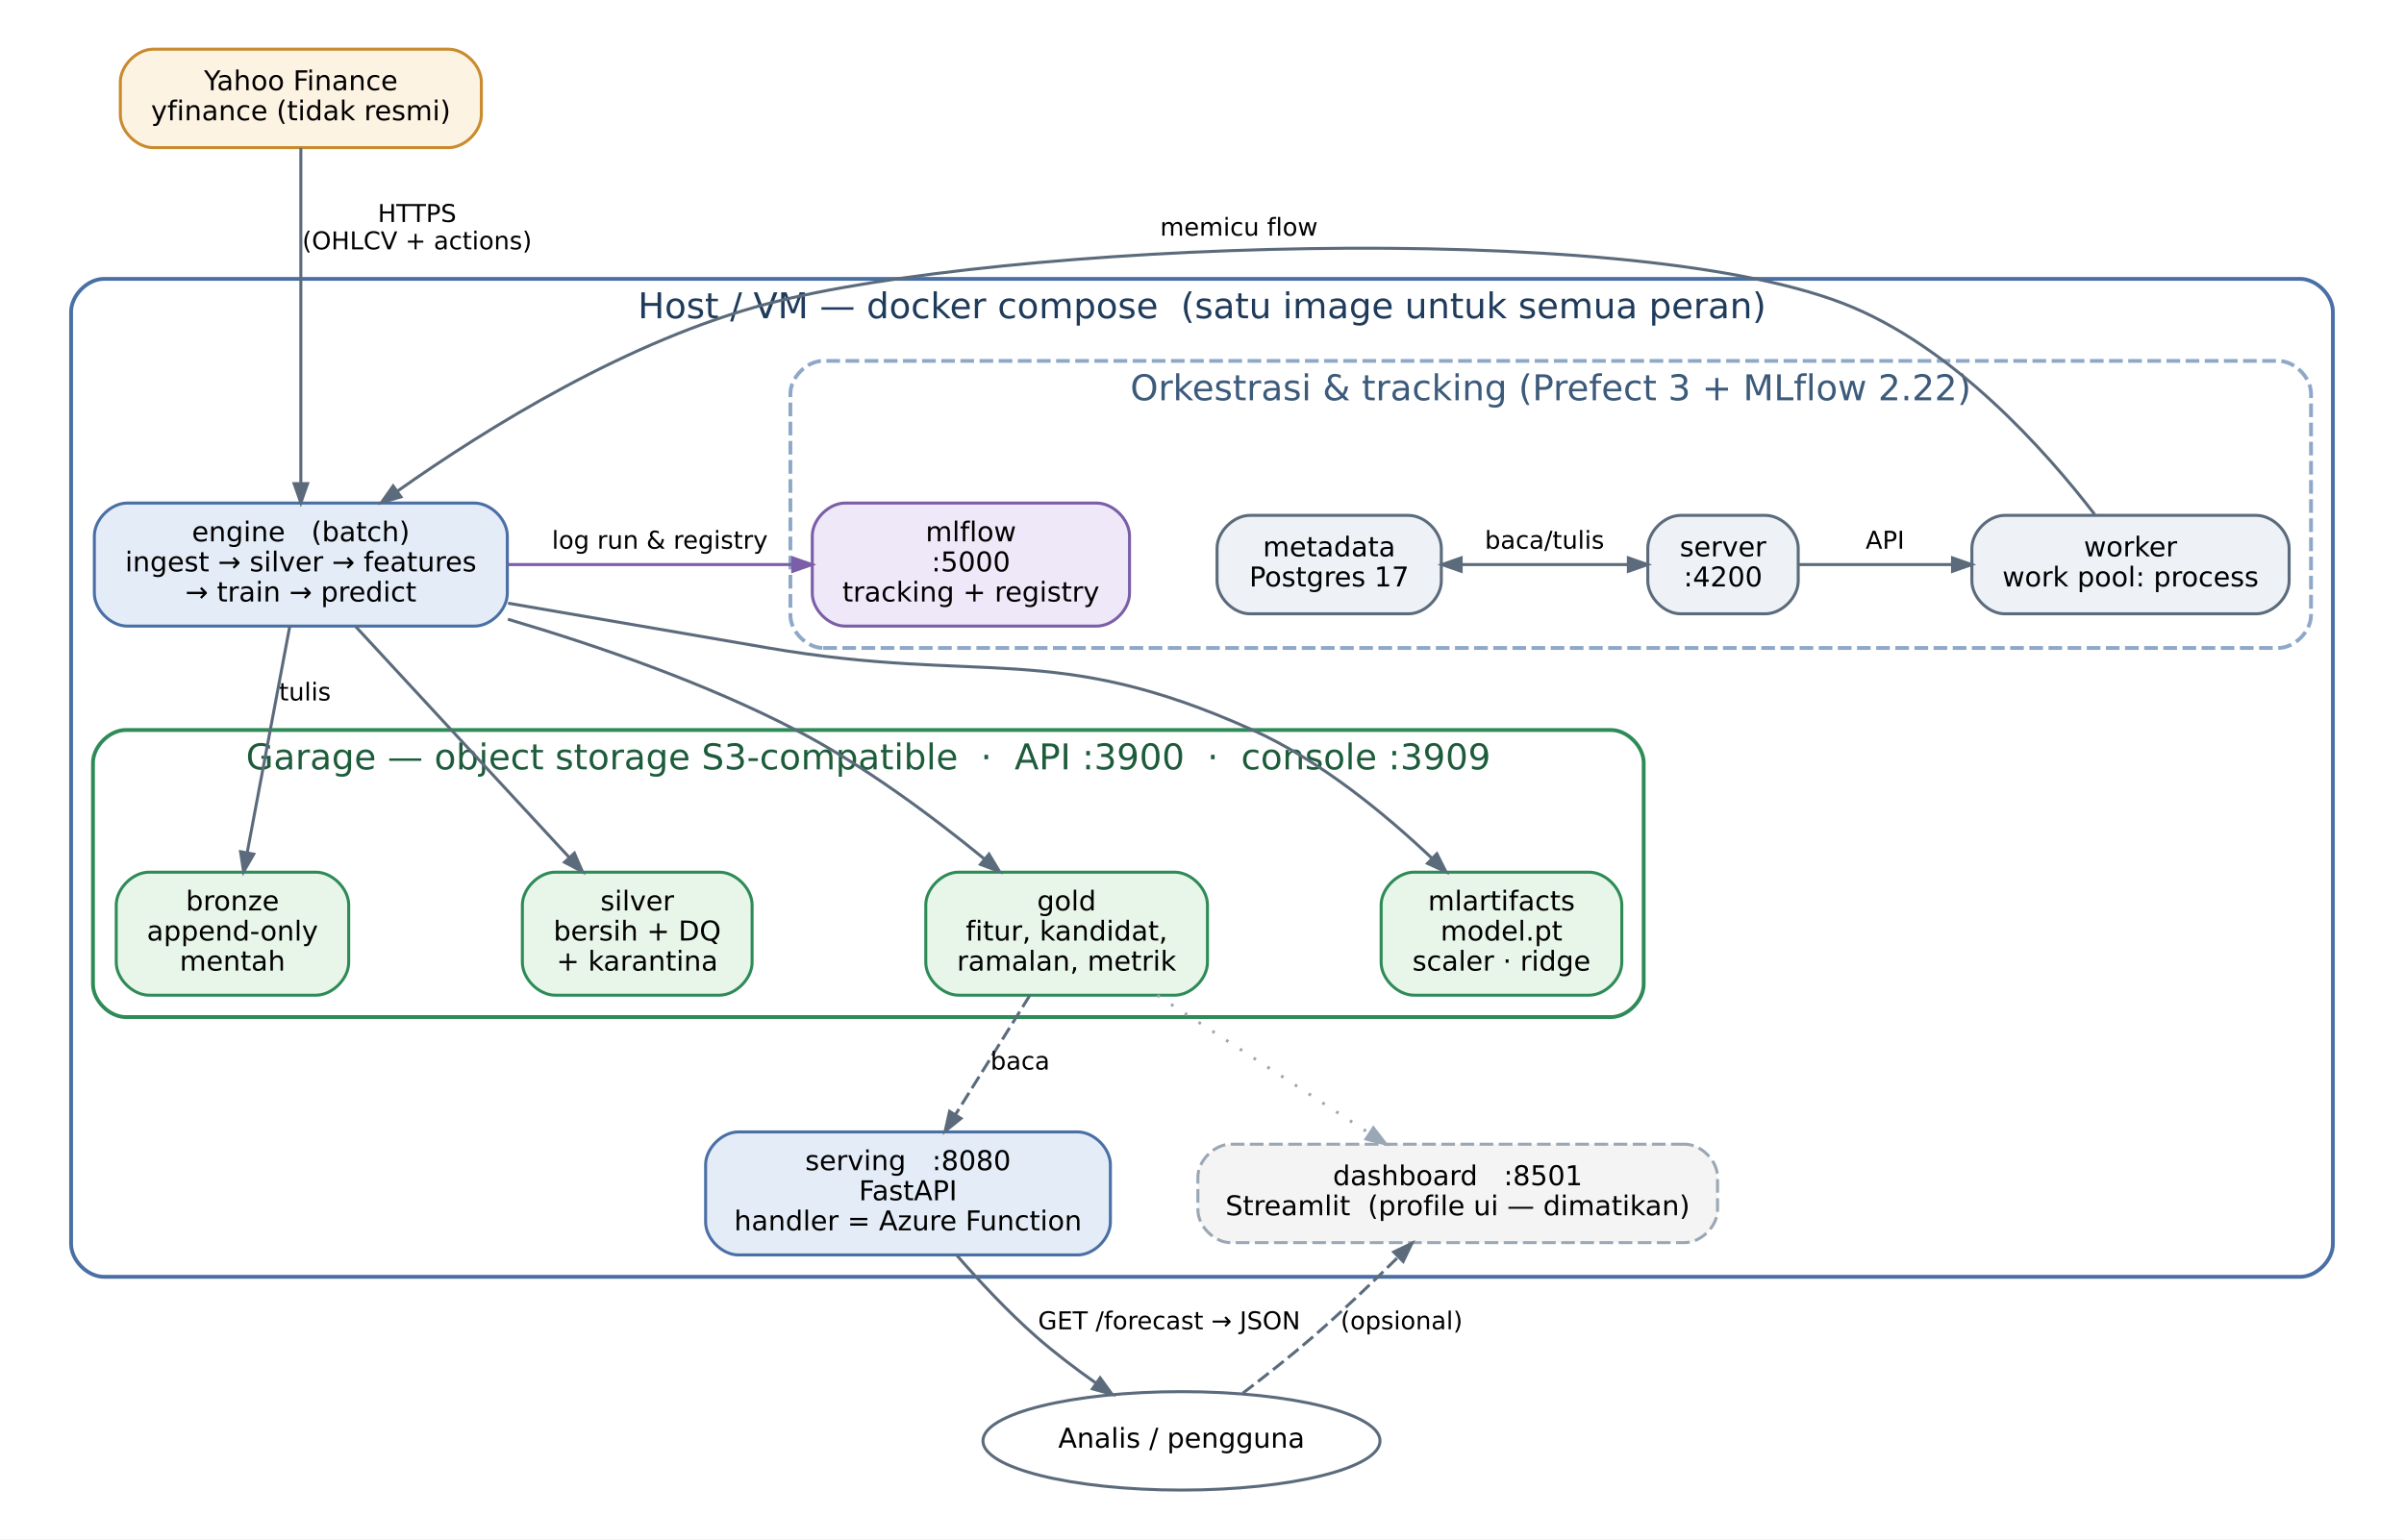
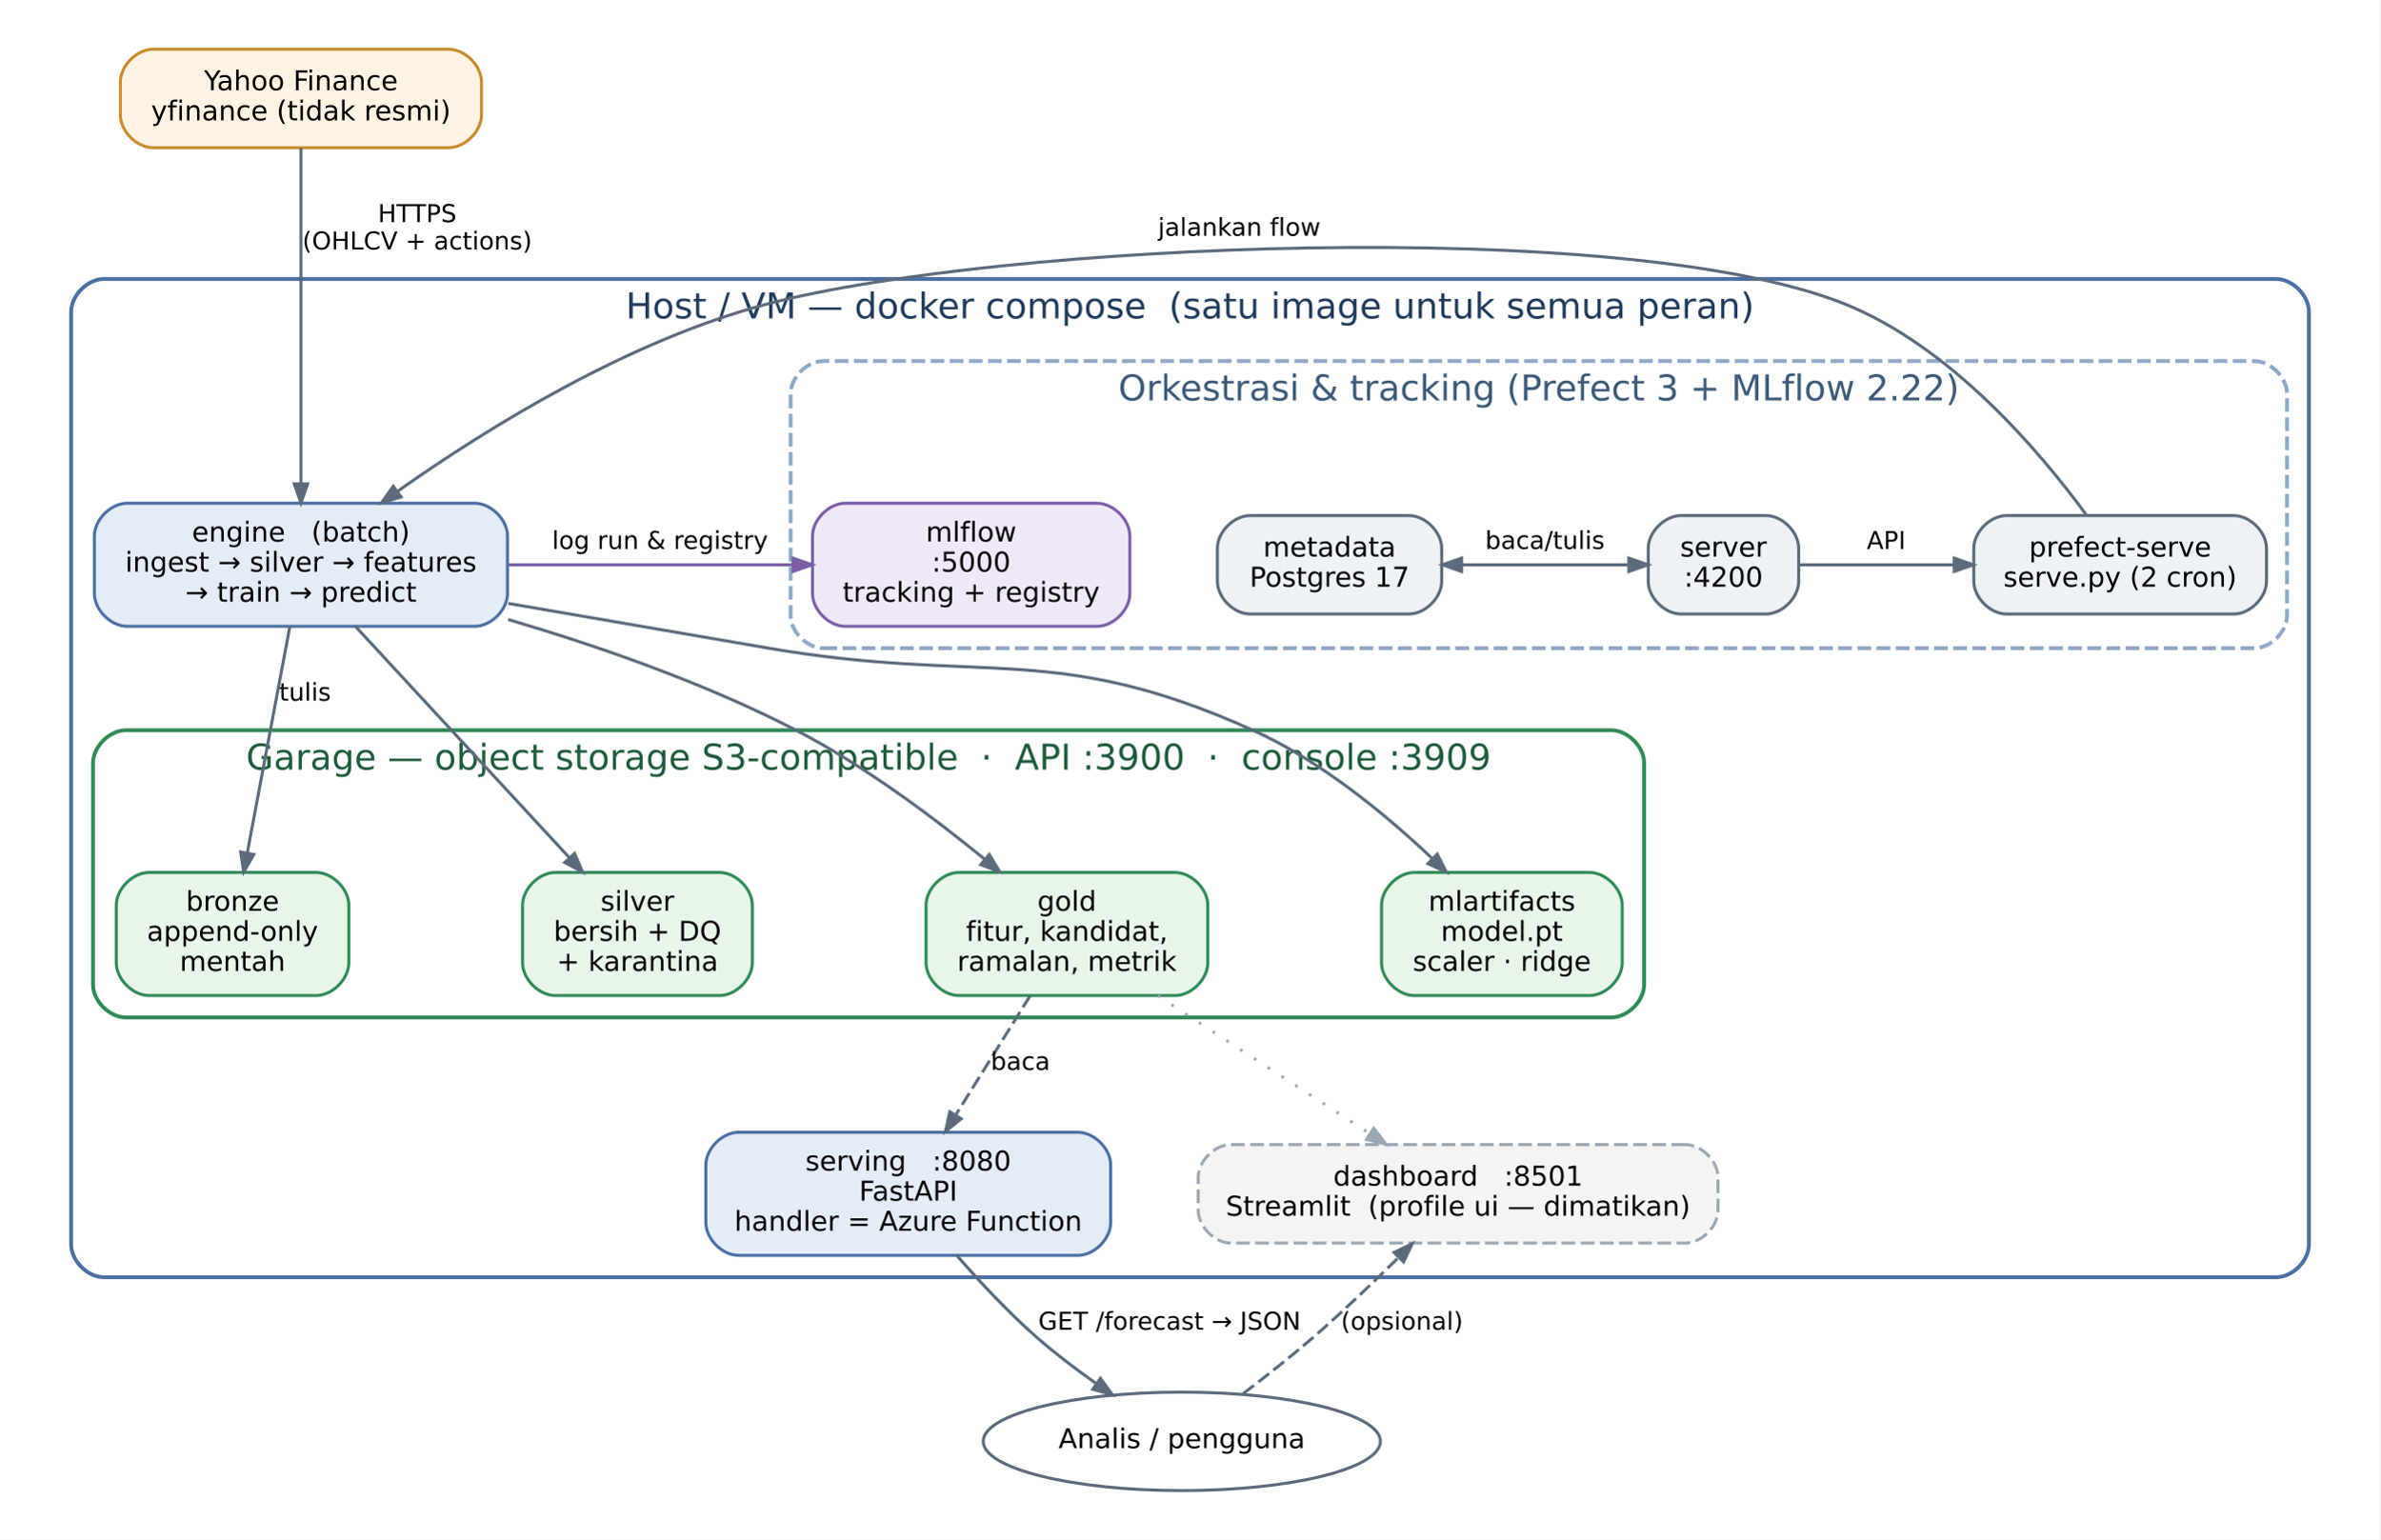
- <svg xmlns="http://www.w3.org/2000/svg" width="879pt" height="563pt" viewBox="0.00 0.00 879.00 563.00">
+ <svg xmlns="http://www.w3.org/2000/svg" width="870pt" height="563pt" viewBox="0.00 0.00 870.00 563.00">
  <g id="graph0" class="graph" transform="scale(1 1) rotate(0) translate(18 545)">
-     <polygon fill="white" stroke="transparent" points="-18,18 -18,-545 861,-545 861,18 -18,18" />
+     <polygon fill="white" stroke="transparent" points="-18,18 -18,-545 852,-545 852,18 -18,18" />
    <g id="clust1" class="cluster">
-       <path fill="white" stroke="#4a6fa5" stroke-width="1.4" d="M20,-78C20,-78 823,-78 823,-78 829,-78 835,-84 835,-90 835,-90 835,-431 835,-431 835,-437 829,-443 823,-443 823,-443 20,-443 20,-443 14,-443 8,-437 8,-431 8,-431 8,-90 8,-90 8,-84 14,-78 20,-78" />
-       <text text-anchor="middle" x="421.5" y="-428.6" font-family="DejaVu Sans" font-size="13.00" fill="#1f3b5c">  Host / VM — docker compose  (satu image untuk semua peran)  </text>
+       <path fill="white" stroke="#4a6fa5" stroke-width="1.4" d="M20,-78C20,-78 814,-78 814,-78 820,-78 826,-84 826,-90 826,-90 826,-431 826,-431 826,-437 820,-443 814,-443 814,-443 20,-443 20,-443 14,-443 8,-437 8,-431 8,-431 8,-90 8,-90 8,-84 14,-78 20,-78" />
+       <text text-anchor="middle" x="417" y="-428.6" font-family="DejaVu Sans" font-size="13.00" fill="#1f3b5c">  Host / VM — docker compose  (satu image untuk semua peran)  </text>
    </g>
    <g id="clust2" class="cluster">
      <path fill="white" stroke="#2e8b57" stroke-width="1.4" d="M28,-173C28,-173 571,-173 571,-173 577,-173 583,-179 583,-185 583,-185 583,-266 583,-266 583,-272 577,-278 571,-278 571,-278 28,-278 28,-278 22,-278 16,-272 16,-266 16,-266 16,-185 16,-185 16,-179 22,-173 28,-173" />
      <text text-anchor="middle" x="299.5" y="-263.6" font-family="DejaVu Sans" font-size="13.00" fill="#1d5c3a">  Garage — object storage S3-compatible  ·  API :3900  ·  console :3909  </text>
    </g>
    <g id="clust4" class="cluster">
-       <path fill="white" stroke="#8fa8c8" stroke-width="1.4" stroke-dasharray="5,2" d="M283,-308C283,-308 815,-308 815,-308 821,-308 827,-314 827,-320 827,-320 827,-401 827,-401 827,-407 821,-413 815,-413 815,-413 283,-413 283,-413 277,-413 271,-407 271,-401 271,-401 271,-320 271,-320 271,-314 277,-308 283,-308" />
-       <text text-anchor="middle" x="549" y="-398.6" font-family="DejaVu Sans" font-size="13.00" fill="#3c5a7a">  Orkestrasi &amp; tracking (Prefect 3 + MLflow 2.22)  </text>
+       <path fill="white" stroke="#8fa8c8" stroke-width="1.4" stroke-dasharray="5,2" d="M283,-308C283,-308 806,-308 806,-308 812,-308 818,-314 818,-320 818,-320 818,-401 818,-401 818,-407 812,-413 806,-413 806,-413 283,-413 283,-413 277,-413 271,-407 271,-401 271,-401 271,-320 271,-320 271,-314 277,-308 283,-308" />
+       <text text-anchor="middle" x="544.5" y="-398.6" font-family="DejaVu Sans" font-size="13.00" fill="#3c5a7a">  Orkestrasi &amp; tracking (Prefect 3 + MLflow 2.22)  </text>
    </g>
    <g id="node1" class="node">
      <path fill="#fdf3e3" stroke="#c98b2e" stroke-width="1.1" d="M146,-527C146,-527 38,-527 38,-527 32,-527 26,-521 26,-515 26,-515 26,-503 26,-503 26,-497 32,-491 38,-491 38,-491 146,-491 146,-491 152,-491 158,-497 158,-503 158,-503 158,-515 158,-515 158,-521 152,-527 146,-527" />
      <text text-anchor="middle" x="92" y="-512" font-family="DejaVu Sans" font-size="10.00">Yahoo Finance</text>
      <text text-anchor="middle" x="92" y="-501" font-family="DejaVu Sans" font-size="10.00">yfinance (tidak resmi)</text>
    </g>
    <g id="node2" class="node">
      <path fill="#e3ecf7" stroke="#4a6fa5" stroke-width="1.1" d="M155.5,-361C155.5,-361 28.5,-361 28.5,-361 22.5,-361 16.5,-355 16.5,-349 16.5,-349 16.5,-328 16.5,-328 16.5,-322 22.5,-316 28.5,-316 28.5,-316 155.5,-316 155.5,-316 161.5,-316 167.5,-322 167.5,-328 167.5,-328 167.5,-349 167.5,-349 167.5,-355 161.5,-361 155.5,-361" />
      <text text-anchor="middle" x="92" y="-347" font-family="DejaVu Sans" font-size="10.00">engine   (batch)</text>
      <text text-anchor="middle" x="92" y="-336" font-family="DejaVu Sans" font-size="10.00">ingest → silver → features</text>
      <text text-anchor="middle" x="92" y="-325" font-family="DejaVu Sans" font-size="10.00">→ train → predict</text>
    </g>
    <g id="edge4" class="edge">
      <path fill="none" stroke="#5b6b7c" stroke-width="1.1" d="M92,-490.92C92,-462.09 92,-403.51 92,-368.26" />
      <polygon fill="#5b6b7c" stroke="#5b6b7c" stroke-width="1.1" points="94.45,-368.11 92,-361.11 89.55,-368.11 94.45,-368.11" />
      <text text-anchor="middle" x="134.5" y="-463.8" font-family="DejaVu Sans" font-size="9.00">HTTPS</text>
      <text text-anchor="middle" x="134.5" y="-453.8" font-family="DejaVu Sans" font-size="9.00">(OHLCV + actions)</text>
    </g>
    <g id="node3" class="node">
      <path fill="#e8f5e9" stroke="#2e8b57" stroke-width="1.1" d="M97.5,-226C97.5,-226 36.5,-226 36.5,-226 30.5,-226 24.5,-220 24.5,-214 24.5,-214 24.5,-193 24.5,-193 24.5,-187 30.5,-181 36.5,-181 36.5,-181 97.5,-181 97.5,-181 103.5,-181 109.5,-187 109.5,-193 109.5,-193 109.5,-214 109.5,-214 109.5,-220 103.5,-226 97.5,-226" />
      <text text-anchor="middle" x="67" y="-212" font-family="DejaVu Sans" font-size="10.00">bronze</text>
      <text text-anchor="middle" x="67" y="-201" font-family="DejaVu Sans" font-size="10.00">append-only</text>
      <text text-anchor="middle" x="67" y="-190" font-family="DejaVu Sans" font-size="10.00">mentah</text>
    </g>
    <g id="edge9" class="edge">
      <path fill="none" stroke="#5b6b7c" stroke-width="1.1" d="M87.93,-315.84C83.7,-293.33 77.05,-257.99 72.39,-233.17" />
      <polygon fill="#5b6b7c" stroke="#5b6b7c" stroke-width="1.1" points="74.77,-232.58 71.07,-226.16 69.96,-233.49 74.77,-232.58" />
      <text text-anchor="middle" x="93.5" y="-288.8" font-family="DejaVu Sans" font-size="9.00">tulis</text>
    </g>
    <g id="node4" class="node">
      <path fill="#e8f5e9" stroke="#2e8b57" stroke-width="1.1" d="M245,-226C245,-226 185,-226 185,-226 179,-226 173,-220 173,-214 173,-214 173,-193 173,-193 173,-187 179,-181 185,-181 185,-181 245,-181 245,-181 251,-181 257,-187 257,-193 257,-193 257,-214 257,-214 257,-220 251,-226 245,-226" />
      <text text-anchor="middle" x="215" y="-212" font-family="DejaVu Sans" font-size="10.00">silver</text>
      <text text-anchor="middle" x="215" y="-201" font-family="DejaVu Sans" font-size="10.00">bersih + DQ</text>
      <text text-anchor="middle" x="215" y="-190" font-family="DejaVu Sans" font-size="10.00">+ karantina</text>
    </g>
    <g id="edge10" class="edge">
      <path fill="none" stroke="#5b6b7c" stroke-width="1.1" d="M112.04,-315.84C133.3,-292.84 166.94,-256.46 189.95,-231.59" />
      <polygon fill="#5b6b7c" stroke="#5b6b7c" stroke-width="1.1" points="192.02,-232.96 194.97,-226.16 188.42,-229.63 192.02,-232.96" />
    </g>
    <g id="node5" class="node">
      <path fill="#e8f5e9" stroke="#2e8b57" stroke-width="1.1" d="M411.5,-226C411.5,-226 332.5,-226 332.5,-226 326.5,-226 320.5,-220 320.5,-214 320.5,-214 320.5,-193 320.5,-193 320.5,-187 326.5,-181 332.5,-181 332.5,-181 411.5,-181 411.5,-181 417.5,-181 423.5,-187 423.5,-193 423.5,-193 423.5,-214 423.5,-214 423.5,-220 417.5,-226 411.5,-226" />
      <text text-anchor="middle" x="372" y="-212" font-family="DejaVu Sans" font-size="10.00">gold</text>
      <text text-anchor="middle" x="372" y="-201" font-family="DejaVu Sans" font-size="10.00">fitur, kandidat,</text>
      <text text-anchor="middle" x="372" y="-190" font-family="DejaVu Sans" font-size="10.00">ramalan, metrik</text>
    </g>
    <g id="edge11" class="edge">
      <path fill="none" stroke="#5b6b7c" stroke-width="1.1" d="M167.71,-318.51C201,-308.69 239.96,-295.12 273,-278 297.8,-265.15 323.04,-246.3 341.83,-230.91" />
      <polygon fill="#5b6b7c" stroke="#5b6b7c" stroke-width="1.1" points="343.62,-232.6 347.45,-226.25 340.5,-228.83 343.62,-232.6" />
    </g>
    <g id="node6" class="node">
      <path fill="#e8f5e9" stroke="#2e8b57" stroke-width="1.1" d="M563,-226C563,-226 499,-226 499,-226 493,-226 487,-220 487,-214 487,-214 487,-193 487,-193 487,-187 493,-181 499,-181 499,-181 563,-181 563,-181 569,-181 575,-187 575,-193 575,-193 575,-214 575,-214 575,-220 569,-226 563,-226" />
      <text text-anchor="middle" x="531" y="-212" font-family="DejaVu Sans" font-size="10.00">mlartifacts</text>
      <text text-anchor="middle" x="531" y="-201" font-family="DejaVu Sans" font-size="10.00">model.pt</text>
      <text text-anchor="middle" x="531" y="-190" font-family="DejaVu Sans" font-size="10.00">scaler · ridge</text>
    </g>
    <g id="edge12" class="edge">
      <path fill="none" stroke="#5b6b7c" stroke-width="1.1" d="M167.75,-324.38C197.45,-319.25 231.82,-313.33 263,-308 341.65,-294.55 367.27,-310.8 440,-278 464.83,-266.8 488.62,-247.16 505.65,-231" />
      <polygon fill="#5b6b7c" stroke="#5b6b7c" stroke-width="1.1" points="507.38,-232.74 510.71,-226.11 503.97,-229.21 507.38,-232.74" />
    </g>
    <g id="node12" class="node">
      <path fill="#efe8f8" stroke="#7b5ea7" stroke-width="1.1" d="M383,-361C383,-361 291,-361 291,-361 285,-361 279,-355 279,-349 279,-349 279,-328 279,-328 279,-322 285,-316 291,-316 291,-316 383,-316 383,-316 389,-316 395,-322 395,-328 395,-328 395,-349 395,-349 395,-355 389,-361 383,-361" />
      <text text-anchor="middle" x="337" y="-347" font-family="DejaVu Sans" font-size="10.00">mlflow</text>
      <text text-anchor="middle" x="337" y="-336" font-family="DejaVu Sans" font-size="10.00">:5000</text>
      <text text-anchor="middle" x="337" y="-325" font-family="DejaVu Sans" font-size="10.00">tracking + registry</text>
    </g>
    <g id="edge6" class="edge">
      <path fill="none" stroke="#7b5ea7" stroke-width="1.1" d="M167.51,-338.5C200.84,-338.5 239.64,-338.5 271.7,-338.5" />
      <polygon fill="#7b5ea7" stroke="#7b5ea7" stroke-width="1.1" points="271.86,-340.95 278.86,-338.5 271.86,-336.05 271.86,-340.95" />
      <text text-anchor="middle" x="223.25" y="-344.3" font-family="DejaVu Sans" font-size="9.00">log run &amp; registry</text>
    </g>
    <g id="node7" class="node">
      <path fill="#e3ecf7" stroke="#4a6fa5" stroke-width="1.1" d="M376,-131C376,-131 252,-131 252,-131 246,-131 240,-125 240,-119 240,-119 240,-98 240,-98 240,-92 246,-86 252,-86 252,-86 376,-86 376,-86 382,-86 388,-92 388,-98 388,-98 388,-119 388,-119 388,-125 382,-131 376,-131" />
      <text text-anchor="middle" x="314" y="-117" font-family="DejaVu Sans" font-size="10.00">serving   :8080</text>
      <text text-anchor="middle" x="314" y="-106" font-family="DejaVu Sans" font-size="10.00">FastAPI</text>
      <text text-anchor="middle" x="314" y="-95" font-family="DejaVu Sans" font-size="10.00">handler = Azure Function</text>
    </g>
    <g id="edge13" class="edge">
      <path fill="none" stroke="#5b6b7c" stroke-width="1.1" stroke-dasharray="5,2" d="M358.55,-180.93C350.48,-167.99 340.13,-151.4 331.44,-137.47" />
      <polygon fill="#5b6b7c" stroke="#5b6b7c" stroke-width="1.1" points="333.36,-135.92 327.58,-131.28 329.21,-138.51 333.36,-135.92" />
      <text text-anchor="middle" x="355" y="-153.8" font-family="DejaVu Sans" font-size="9.00">baca</text>
    </g>
    <g id="node8" class="node">
      <path fill="#f4f4f4" stroke="#9aa7b4" stroke-width="1.1" stroke-dasharray="5,2" d="M598,-126.5C598,-126.5 432,-126.5 432,-126.5 426,-126.5 420,-120.5 420,-114.5 420,-114.5 420,-102.5 420,-102.5 420,-96.5 426,-90.5 432,-90.5 432,-90.5 598,-90.5 598,-90.5 604,-90.5 610,-96.5 610,-102.5 610,-102.5 610,-114.5 610,-114.5 610,-120.5 604,-126.5 598,-126.5" />
      <text text-anchor="middle" x="515" y="-111.5" font-family="DejaVu Sans" font-size="10.00">dashboard   :8501</text>
      <text text-anchor="middle" x="515" y="-100.5" font-family="DejaVu Sans" font-size="10.00">Streamlit  (profile ui — dimatikan)</text>
    </g>
    <g id="edge16" class="edge">
      <path fill="none" stroke="#9aa7b4" stroke-width="1.1" stroke-dasharray="1,5" d="M405.17,-180.93C428.49,-165.76 459.55,-145.56 482.69,-130.51" />
      <polygon fill="#9aa7b4" stroke="#9aa7b4" stroke-width="1.1" points="484.16,-132.48 488.69,-126.61 481.48,-128.37 484.16,-132.48" />
    </g>
    <g id="node13" class="node">
      <ellipse fill="#ffffff" stroke="#5b6b7c" stroke-width="1.1" cx="414" cy="-18" rx="72.59" ry="18" />
      <text text-anchor="middle" x="414" y="-15.5" font-family="DejaVu Sans" font-size="10.00">Analis / pengguna</text>
    </g>
    <g id="edge14" class="edge">
      <path fill="none" stroke="#5b6b7c" stroke-width="1.1" d="M331.77,-85.94C340.17,-76.31 350.63,-65.1 361,-56 367.66,-50.16 375.24,-44.4 382.56,-39.24" />
      <polygon fill="#5b6b7c" stroke="#5b6b7c" stroke-width="1.1" points="384.25,-41.04 388.61,-35.05 381.46,-37.02 384.25,-41.04" />
      <text text-anchor="middle" x="409.5" y="-58.8" font-family="DejaVu Sans" font-size="9.00">GET /forecast → JSON</text>
    </g>
    <g id="node9" class="node">
-       <path fill="#eef2f7" stroke="#5b6b7c" stroke-width="1.1" d="M807,-356.5C807,-356.5 715,-356.5 715,-356.5 709,-356.5 703,-350.5 703,-344.5 703,-344.5 703,-332.5 703,-332.5 703,-326.5 709,-320.5 715,-320.5 715,-320.5 807,-320.5 807,-320.5 813,-320.5 819,-326.5 819,-332.5 819,-332.5 819,-344.5 819,-344.5 819,-350.5 813,-356.5 807,-356.5" />
-       <text text-anchor="middle" x="761" y="-341.5" font-family="DejaVu Sans" font-size="10.00">worker</text>
-       <text text-anchor="middle" x="761" y="-330.5" font-family="DejaVu Sans" font-size="10.00">work pool: process</text>
+       <path fill="#eef2f7" stroke="#5b6b7c" stroke-width="1.1" d="M798.5,-356.5C798.5,-356.5 715.5,-356.5 715.5,-356.5 709.5,-356.5 703.5,-350.5 703.5,-344.5 703.5,-344.5 703.5,-332.5 703.5,-332.5 703.5,-326.5 709.5,-320.5 715.5,-320.5 715.5,-320.5 798.5,-320.5 798.5,-320.5 804.5,-320.5 810.5,-326.5 810.5,-332.5 810.5,-332.5 810.5,-344.5 810.5,-344.5 810.5,-350.5 804.5,-356.5 798.5,-356.5" />
+       <text text-anchor="middle" x="757" y="-341.5" font-family="DejaVu Sans" font-size="10.00">prefect-serve</text>
+       <text text-anchor="middle" x="757" y="-330.5" font-family="DejaVu Sans" font-size="10.00">serve.py (2 cron)</text>
    </g>
    <g id="edge5" class="edge">
-       <path fill="none" stroke="#5b6b7c" stroke-width="1.1" d="M747.89,-356.86C730.13,-379.97 695.99,-418.53 656,-434 574.55,-465.5 347.52,-456 263,-434 212.19,-420.77 160.47,-388.77 127.42,-365.44" />
+       <path fill="none" stroke="#5b6b7c" stroke-width="1.1" d="M744.56,-356.84C727.65,-379.94 695.01,-418.48 656,-434 574.85,-466.29 347.52,-456 263,-434 212.19,-420.77 160.47,-388.77 127.42,-365.44" />
      <polygon fill="#5b6b7c" stroke="#5b6b7c" stroke-width="1.1" points="128.59,-363.27 121.47,-361.19 125.74,-367.25 128.59,-363.27" />
-       <text text-anchor="middle" x="435" y="-458.8" font-family="DejaVu Sans" font-size="9.00">memicu flow</text>
+       <text text-anchor="middle" x="435" y="-458.8" font-family="DejaVu Sans" font-size="9.00">jalankan flow</text>
    </g>
    <g id="node10" class="node">
      <path fill="#eef2f7" stroke="#5b6b7c" stroke-width="1.1" d="M627.5,-356.5C627.5,-356.5 596.5,-356.5 596.5,-356.5 590.5,-356.5 584.5,-350.5 584.5,-344.5 584.5,-344.5 584.5,-332.5 584.5,-332.5 584.5,-326.5 590.5,-320.5 596.5,-320.5 596.5,-320.5 627.5,-320.5 627.5,-320.5 633.5,-320.5 639.5,-326.5 639.5,-332.5 639.5,-332.5 639.5,-344.5 639.5,-344.5 639.5,-350.5 633.5,-356.5 627.5,-356.5" />
      <text text-anchor="middle" x="612" y="-341.5" font-family="DejaVu Sans" font-size="10.00">server</text>
      <text text-anchor="middle" x="612" y="-330.5" font-family="DejaVu Sans" font-size="10.00">:4200</text>
    </g>
    <g id="edge8" class="edge">
-       <path fill="none" stroke="#5b6b7c" stroke-width="1.1" d="M695.72,-338.5C676.04,-338.5 655.49,-338.5 639.68,-338.5" />
-       <polygon fill="#5b6b7c" stroke="#5b6b7c" stroke-width="1.1" points="695.92,-340.95 702.92,-338.5 695.92,-336.05 695.92,-340.95" />
-       <text text-anchor="middle" x="671.25" y="-344.3" font-family="DejaVu Sans" font-size="9.00">API</text>
+       <path fill="none" stroke="#5b6b7c" stroke-width="1.1" d="M696.17,-338.5C676.49,-338.5 655.64,-338.5 639.61,-338.5" />
+       <polygon fill="#5b6b7c" stroke="#5b6b7c" stroke-width="1.1" points="696.35,-340.95 703.35,-338.5 696.35,-336.05 696.35,-340.95" />
+       <text text-anchor="middle" x="671.5" y="-344.3" font-family="DejaVu Sans" font-size="9.00">API</text>
    </g>
    <g id="node11" class="node">
      <path fill="#eef2f7" stroke="#5b6b7c" stroke-width="1.1" d="M497,-356.5C497,-356.5 439,-356.5 439,-356.5 433,-356.5 427,-350.5 427,-344.5 427,-344.5 427,-332.5 427,-332.5 427,-326.5 433,-320.5 439,-320.5 439,-320.5 497,-320.5 497,-320.5 503,-320.5 509,-326.5 509,-332.5 509,-332.5 509,-344.5 509,-344.5 509,-350.5 503,-356.5 497,-356.5" />
      <text text-anchor="middle" x="468" y="-341.5" font-family="DejaVu Sans" font-size="10.00">metadata</text>
      <text text-anchor="middle" x="468" y="-330.5" font-family="DejaVu Sans" font-size="10.00">Postgres 17</text>
    </g>
    <g id="edge7" class="edge">
      <path fill="none" stroke="#5b6b7c" stroke-width="1.1" d="M577.38,-338.5C559.13,-338.5 536.45,-338.5 516.47,-338.5" />
      <polygon fill="#5b6b7c" stroke="#5b6b7c" stroke-width="1.1" points="577.4,-340.95 584.4,-338.5 577.4,-336.05 577.4,-340.95" />
      <polygon fill="#5b6b7c" stroke="#5b6b7c" stroke-width="1.1" points="516.26,-336.05 509.26,-338.5 516.26,-340.95 516.26,-336.05" />
      <text text-anchor="middle" x="546.75" y="-344.3" font-family="DejaVu Sans" font-size="9.00">baca/tulis</text>
    </g>
    <g id="edge15" class="edge">
      <path fill="none" stroke="#5b6b7c" stroke-width="1.1" stroke-dasharray="5,2" d="M436.41,-35.43C444.62,-41.67 453.89,-48.97 462,-56 472.64,-65.21 483.89,-75.99 493.28,-85.29" />
      <polygon fill="#5b6b7c" stroke="#5b6b7c" stroke-width="1.1" points="491.6,-87.08 498.28,-90.29 495.06,-83.61 491.6,-87.08" />
      <text text-anchor="middle" x="494.5" y="-58.8" font-family="DejaVu Sans" font-size="9.00">(opsional)</text>
    </g>
  </g>
</svg>
